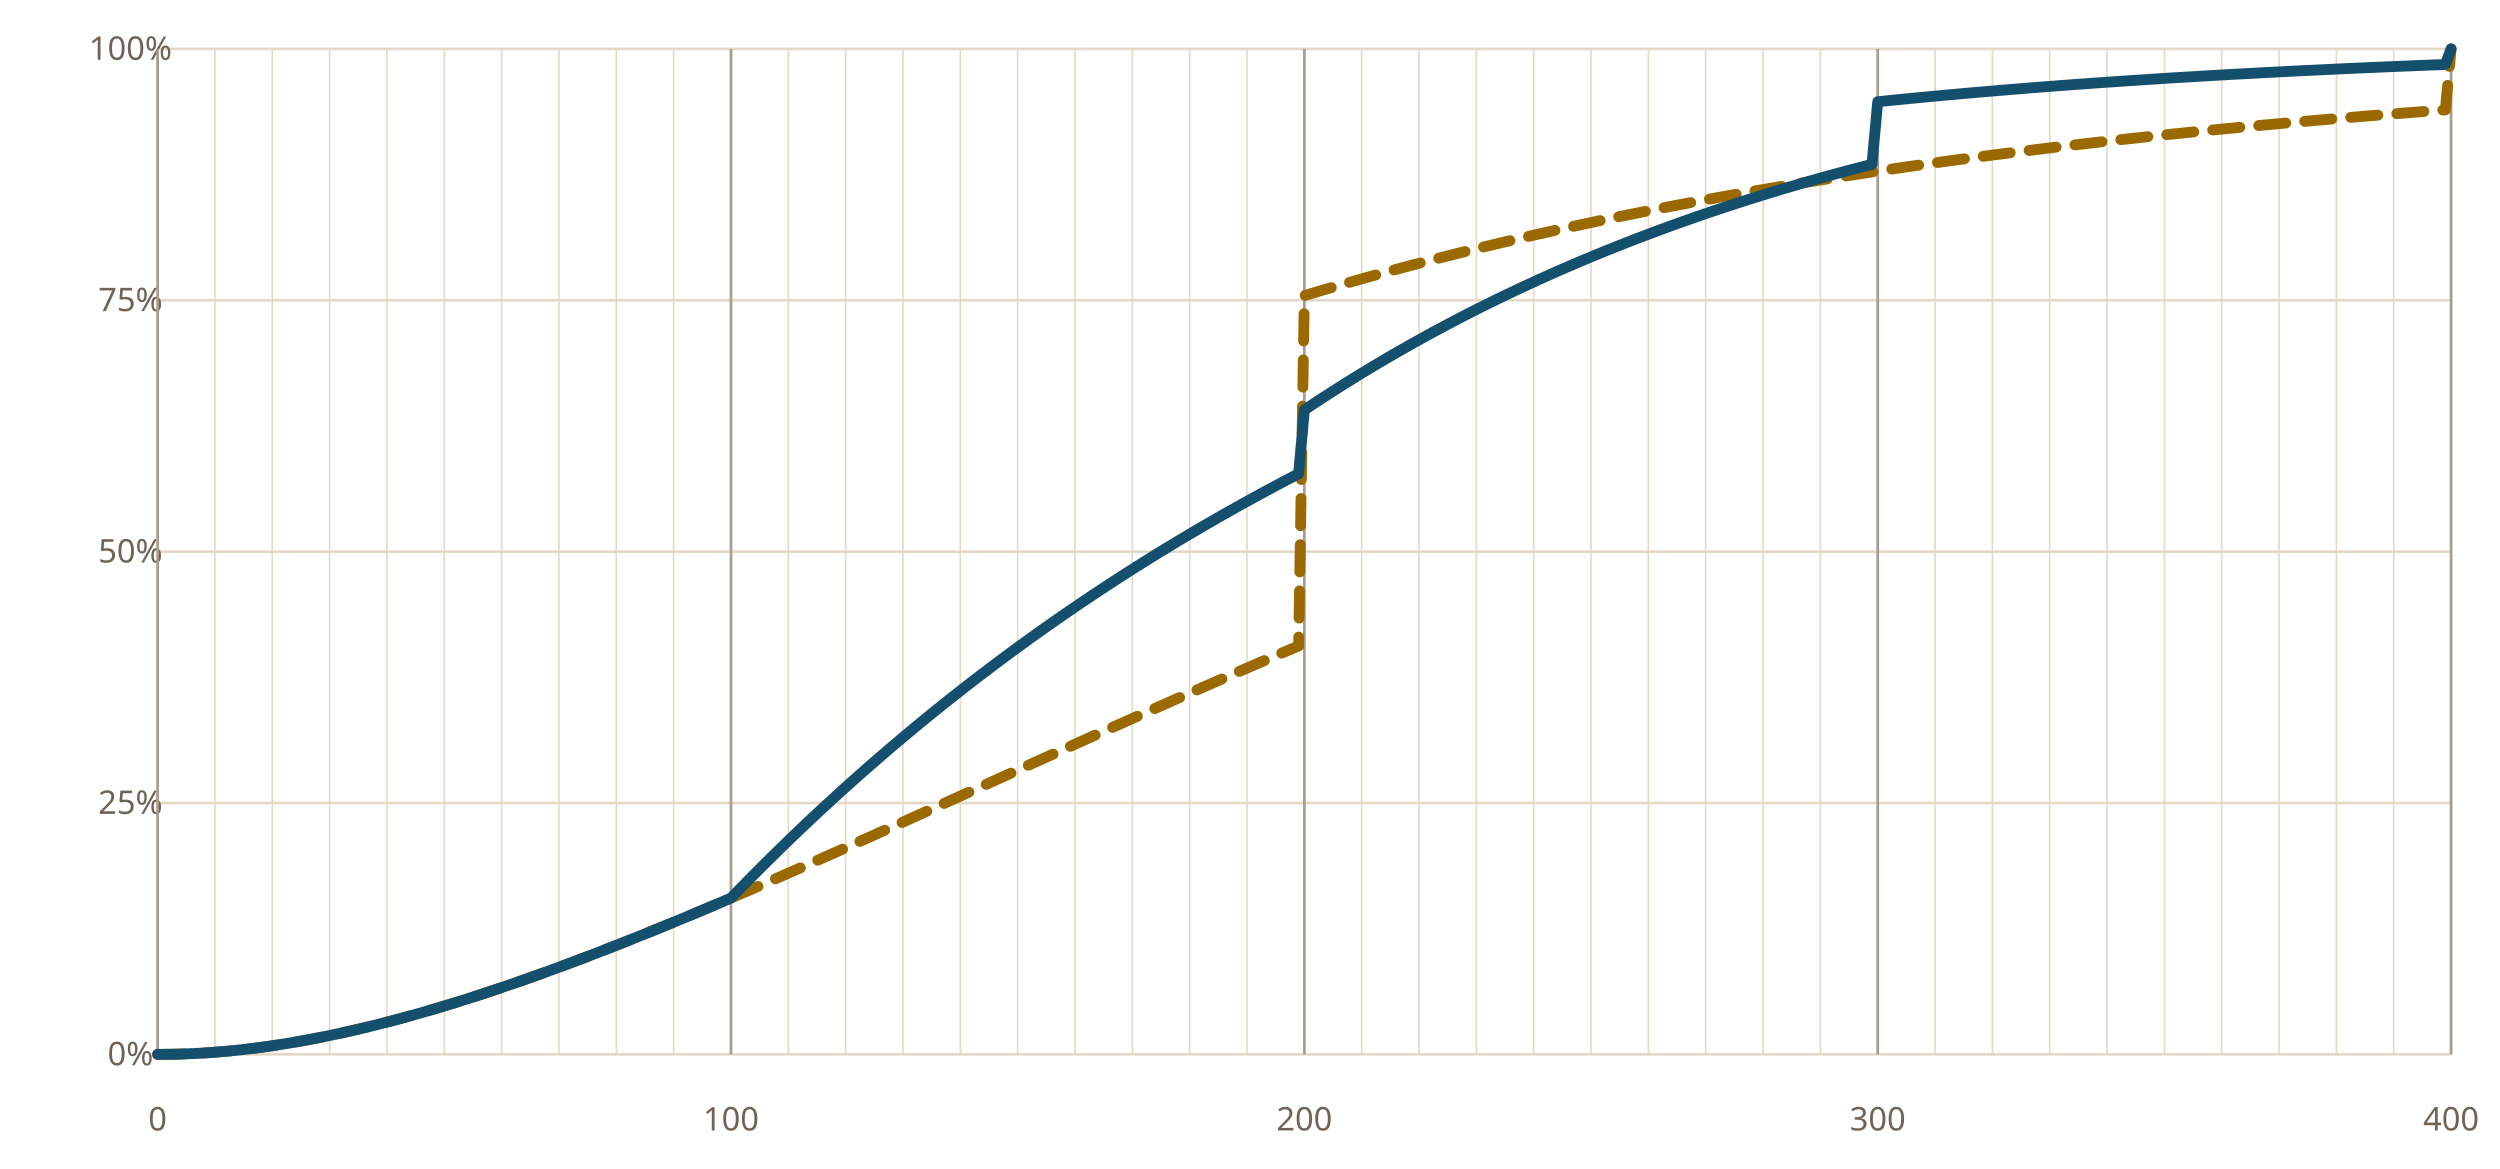
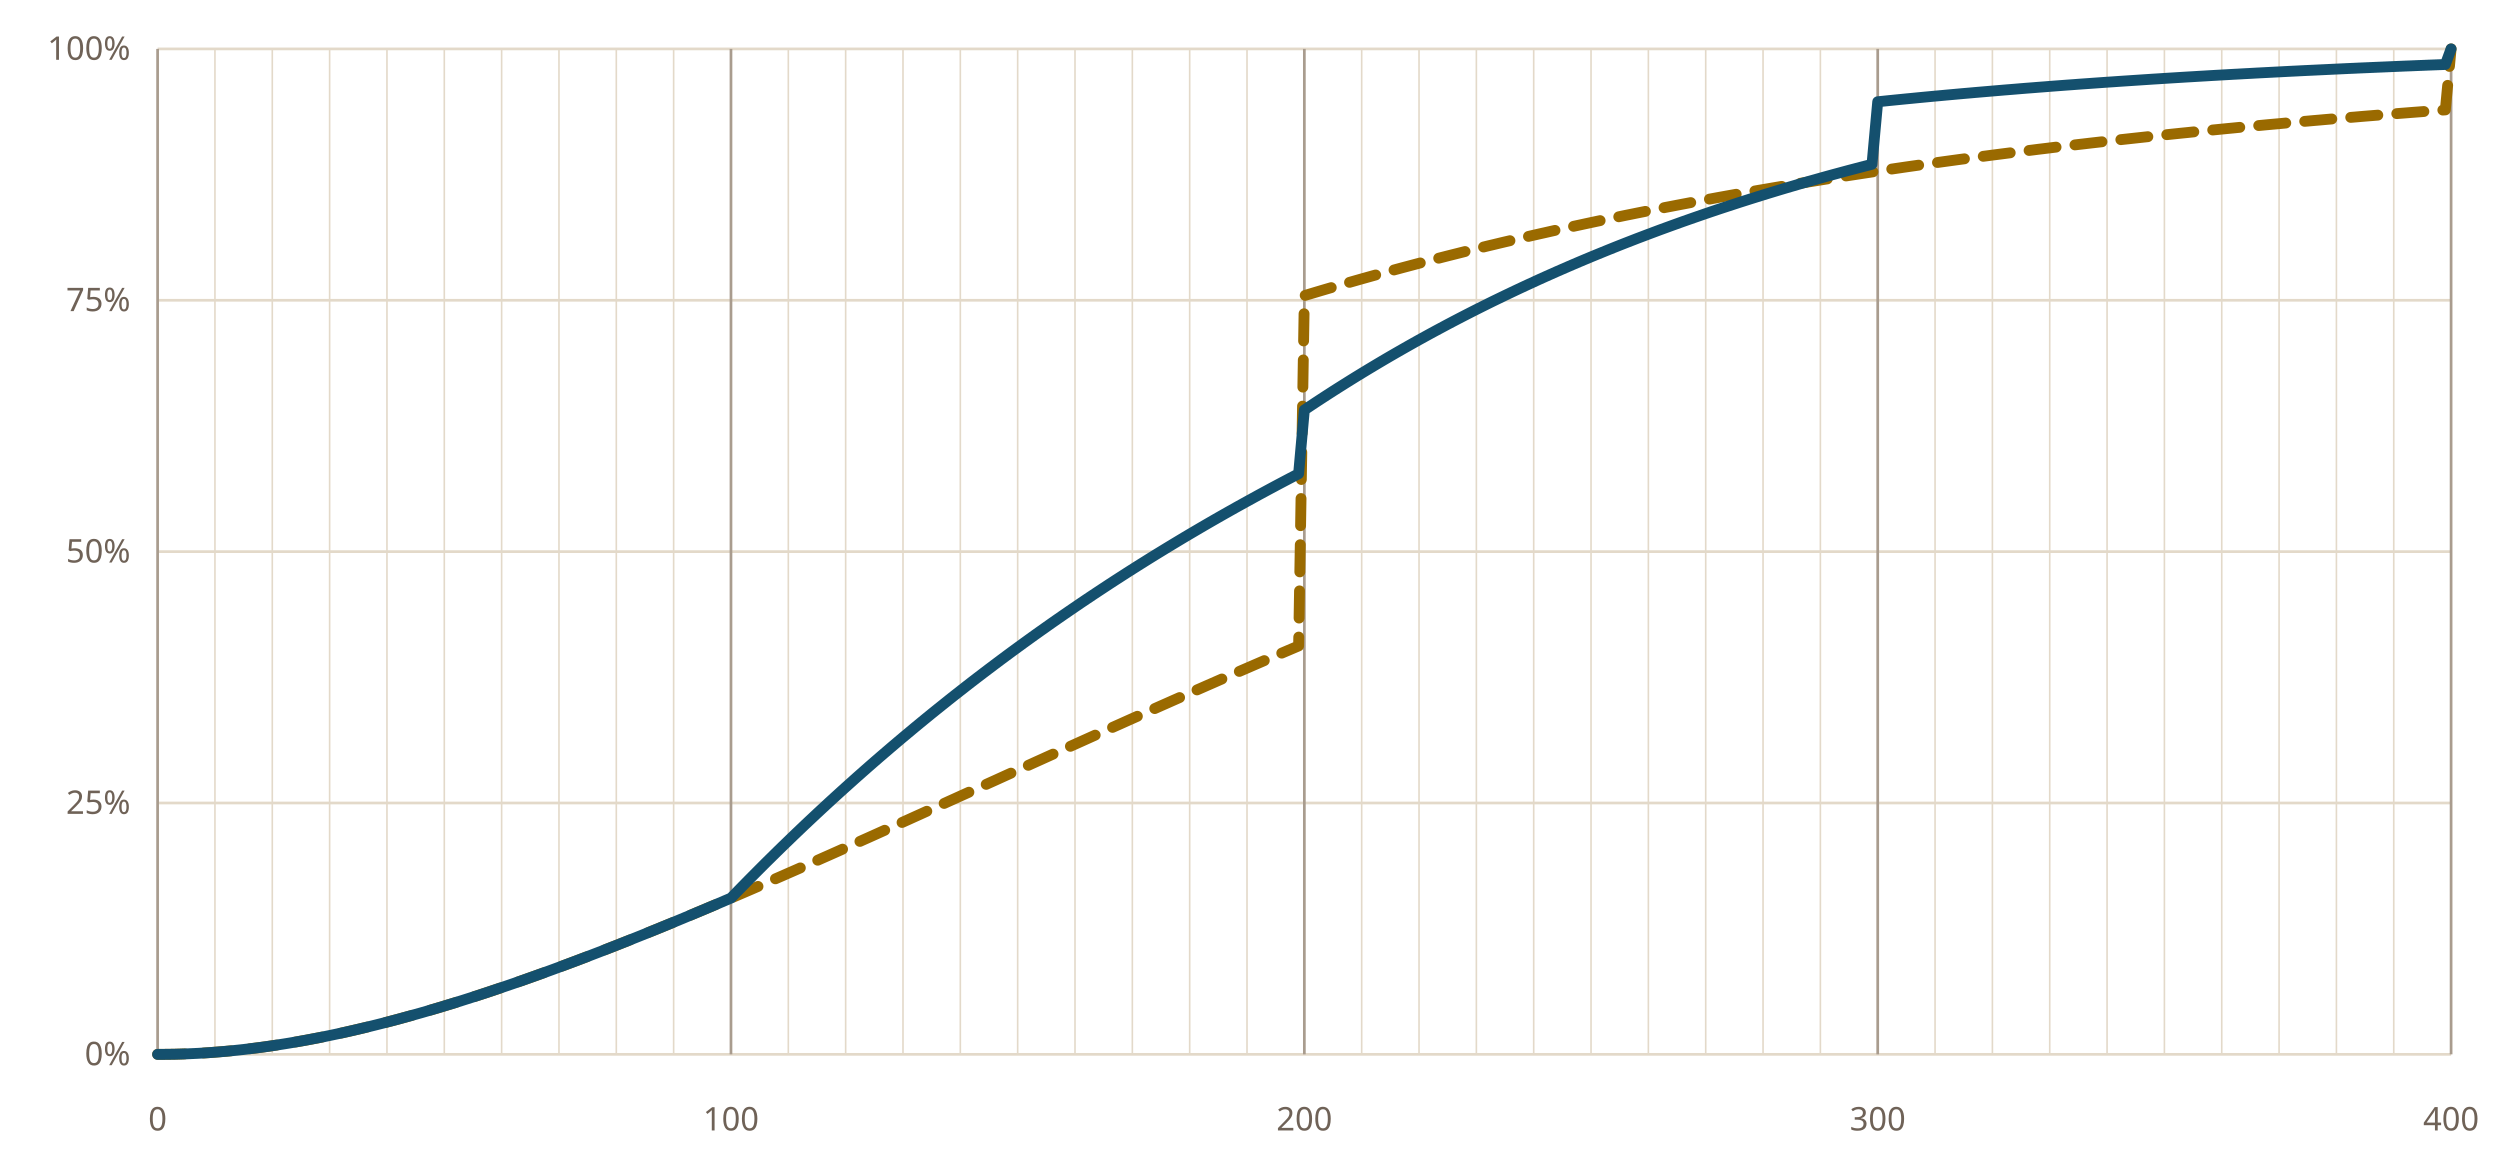
<svg xmlns="http://www.w3.org/2000/svg" viewBox="0 0 920 430" role="img" aria-labelledby="title desc">
-   <style>:root{color-scheme:light dark}.grid line{stroke:#e3d9c9}.grid .minor{stroke-width:.6}.grid .major{stroke:#a99c8e}.grid text{fill:#6f6257;font:12px system-ui,sans-serif;text-anchor:middle}.curve{fill:none;stroke-width:4;stroke-linejoin:round;stroke-linecap:round}.charge{stroke:#14506e}.point{stroke:#9a6a00;stroke-dasharray:10 7}.hit,.hover-dot{display:none}@media(prefers-color-scheme:dark){.grid line{stroke:#333}.grid .major{stroke:#666}.grid text{fill:#9a9a9a}.charge{stroke:#7fdbff}.point{stroke:#e0a800}}</style>
+   <style>:root{color-scheme:light dark}.grid line{stroke:#e3d9c9}.grid .minor{stroke-width:.6}.grid .major{stroke:#a99c8e}.grid text{fill:#6f6257;font:12px system-ui,sans-serif;text-anchor:middle}.grid .y-label{text-anchor:end}.curve{fill:none;stroke-width:4;stroke-linejoin:round;stroke-linecap:round}.charge{stroke:#14506e}.point{stroke:#9a6a00;stroke-dasharray:10 7}.hit,.hover-dot{display:none}@media(prefers-color-scheme:dark){.grid line{stroke:#333}.grid .major{stroke:#666}.grid text{fill:#9a9a9a}.charge{stroke:#7fdbff}.point{stroke:#e0a800}}</style>
  <g class="grid">
    <line class="horizontal" x1="58" y1="388" x2="902" y2="388" />
-     <text x="48" y="392">0%</text>
+     <text class="y-label" x="48" y="392">0%</text>
    <line class="horizontal" x1="58" y1="295.5" x2="902" y2="295.5" />
-     <text x="48" y="299.5">25%</text>
+     <text class="y-label" x="48" y="299.5">25%</text>
    <line class="horizontal" x1="58" y1="203" x2="902" y2="203" />
-     <text x="48" y="207">50%</text>
+     <text class="y-label" x="48" y="207">50%</text>
    <line class="horizontal" x1="58" y1="110.5" x2="902" y2="110.5" />
-     <text x="48" y="114.5">75%</text>
+     <text class="y-label" x="48" y="114.5">75%</text>
    <line class="horizontal" x1="58" y1="18" x2="902" y2="18" />
-     <text x="48" y="22">100%</text>
+     <text class="y-label" x="48" y="22">100%</text>
    <line class="major" x1="58" y1="18" x2="58" y2="388" />
-     <text x="58" y="416">0</text>
+     <text class="x-label" x="58" y="416">0</text>
    <line class="minor" x1="79.1" y1="18" x2="79.1" y2="388" />
    <line class="minor" x1="100.2" y1="18" x2="100.2" y2="388" />
    <line class="minor" x1="121.3" y1="18" x2="121.3" y2="388" />
    <line class="minor" x1="142.4" y1="18" x2="142.4" y2="388" />
    <line class="minor" x1="163.5" y1="18" x2="163.5" y2="388" />
    <line class="minor" x1="184.6" y1="18" x2="184.6" y2="388" />
    <line class="minor" x1="205.7" y1="18" x2="205.7" y2="388" />
    <line class="minor" x1="226.8" y1="18" x2="226.8" y2="388" />
    <line class="minor" x1="247.9" y1="18" x2="247.9" y2="388" />
    <line class="major" x1="269" y1="18" x2="269" y2="388" />
-     <text x="269" y="416">100</text>
+     <text class="x-label" x="269" y="416">100</text>
    <line class="minor" x1="290.1" y1="18" x2="290.1" y2="388" />
    <line class="minor" x1="311.2" y1="18" x2="311.2" y2="388" />
    <line class="minor" x1="332.3" y1="18" x2="332.3" y2="388" />
    <line class="minor" x1="353.4" y1="18" x2="353.4" y2="388" />
    <line class="minor" x1="374.5" y1="18" x2="374.5" y2="388" />
    <line class="minor" x1="395.6" y1="18" x2="395.6" y2="388" />
    <line class="minor" x1="416.7" y1="18" x2="416.7" y2="388" />
    <line class="minor" x1="437.8" y1="18" x2="437.8" y2="388" />
    <line class="minor" x1="458.9" y1="18" x2="458.9" y2="388" />
    <line class="major" x1="480" y1="18" x2="480" y2="388" />
-     <text x="480" y="416">200</text>
+     <text class="x-label" x="480" y="416">200</text>
    <line class="minor" x1="501.1" y1="18" x2="501.1" y2="388" />
    <line class="minor" x1="522.2" y1="18" x2="522.2" y2="388" />
    <line class="minor" x1="543.3" y1="18" x2="543.3" y2="388" />
    <line class="minor" x1="564.4" y1="18" x2="564.4" y2="388" />
    <line class="minor" x1="585.5" y1="18" x2="585.5" y2="388" />
    <line class="minor" x1="606.6" y1="18" x2="606.6" y2="388" />
    <line class="minor" x1="627.7" y1="18" x2="627.7" y2="388" />
    <line class="minor" x1="648.8" y1="18" x2="648.8" y2="388" />
    <line class="minor" x1="669.9" y1="18" x2="669.9" y2="388" />
    <line class="major" x1="691" y1="18" x2="691" y2="388" />
-     <text x="691" y="416">300</text>
+     <text class="x-label" x="691" y="416">300</text>
    <line class="minor" x1="712.1" y1="18" x2="712.1" y2="388" />
    <line class="minor" x1="733.2" y1="18" x2="733.2" y2="388" />
    <line class="minor" x1="754.3" y1="18" x2="754.3" y2="388" />
    <line class="minor" x1="775.4" y1="18" x2="775.4" y2="388" />
    <line class="minor" x1="796.5" y1="18" x2="796.5" y2="388" />
    <line class="minor" x1="817.6" y1="18" x2="817.6" y2="388" />
    <line class="minor" x1="838.7" y1="18" x2="838.7" y2="388" />
    <line class="minor" x1="859.8" y1="18" x2="859.8" y2="388" />
    <line class="minor" x1="880.9" y1="18" x2="880.9" y2="388" />
    <line class="major" x1="902" y1="18" x2="902" y2="388" />
-     <text x="902" y="416">400</text>
+     <text class="x-label" x="902" y="416">400</text>
  </g>
  <path class="curve point" d="M58.00,388.00 L60.11,388.00 L62.22,387.98 L64.33,387.95 L66.44,387.89 L68.55,387.82 L70.66,387.73 L72.77,387.63 L74.88,387.51 L76.99,387.37 L79.10,387.21 L81.21,387.04 L83.32,386.86 L85.43,386.66 L87.54,386.44 L89.65,386.21 L91.76,385.96 L93.87,385.70 L95.98,385.43 L98.09,385.14 L100.20,384.83 L102.31,384.51 L104.42,384.18 L106.53,383.84 L108.64,383.48 L110.75,383.11 L112.86,382.73 L114.97,382.33 L117.08,381.93 L119.19,381.51 L121.30,381.07 L123.41,380.63 L125.52,380.18 L127.63,379.71 L129.74,379.23 L131.85,378.74 L133.96,378.24 L136.07,377.73 L138.18,377.21 L140.29,376.68 L142.40,376.14 L144.51,375.59 L146.62,375.03 L148.73,374.45 L150.84,373.87 L152.95,373.28 L155.06,372.69 L157.17,372.08 L159.28,371.46 L161.39,370.84 L163.50,370.20 L165.61,369.56 L167.72,368.91 L169.83,368.25 L171.94,367.58 L174.05,366.91 L176.16,366.23 L178.27,365.54 L180.38,364.84 L182.49,364.13 L184.60,363.42 L186.71,362.70 L188.82,361.98 L190.93,361.25 L193.04,360.51 L195.15,359.76 L197.26,359.01 L199.37,358.25 L201.48,357.49 L203.59,356.72 L205.70,355.94 L207.81,355.16 L209.92,354.37 L212.03,353.58 L214.14,352.78 L216.25,351.98 L218.36,351.17 L220.47,350.36 L222.58,349.54 L224.69,348.71 L226.80,347.89 L228.91,347.05 L231.02,346.22 L233.13,345.37 L235.24,344.53 L237.35,343.68 L239.46,342.82 L241.57,341.97 L243.68,341.10 L245.79,340.24 L247.90,339.37 L250.01,338.50 L252.12,337.62 L254.23,336.74 L256.34,335.85 L258.45,334.97 L260.56,334.08 L262.67,333.19 L264.78,332.29 L266.89,331.39 L269.00,330.49 L271.11,329.58 L273.22,328.68 L275.33,327.77 L277.44,326.86 L279.55,325.94 L281.66,325.02 L283.77,324.10 L285.88,323.18 L287.99,322.26 L290.10,321.33 L292.21,320.41 L294.32,319.48 L296.43,318.55 L298.54,317.61 L300.65,316.68 L302.76,315.74 L304.87,314.81 L306.98,313.87 L309.09,312.93 L311.20,311.98 L313.31,311.04 L315.42,310.10 L317.53,309.15 L319.64,308.21 L321.75,307.26 L323.86,306.31 L325.97,305.36 L328.08,304.41 L330.19,303.46 L332.30,302.51 L334.41,301.56 L336.52,300.60 L338.63,299.65 L340.74,298.69 L342.85,297.74 L344.96,296.79 L347.07,295.83 L349.18,294.87 L351.29,293.92 L353.40,292.96 L355.51,292.01 L357.62,291.05 L359.73,290.09 L361.84,289.14 L363.95,288.18 L366.06,287.23 L368.17,286.27 L370.28,285.31 L372.39,284.36 L374.50,283.40 L376.61,282.45 L378.72,281.50 L380.83,280.54 L382.94,279.59 L385.05,278.63 L387.16,277.68 L389.27,276.73 L391.38,275.78 L393.49,274.83 L395.60,273.88 L397.71,272.93 L399.82,271.98 L401.93,271.03 L404.04,270.08 L406.15,269.14 L408.26,268.19 L410.37,267.25 L412.48,266.31 L414.59,265.36 L416.70,264.42 L418.81,263.48 L420.92,262.54 L423.03,261.60 L425.14,260.67 L427.25,259.73 L429.36,258.80 L431.47,257.86 L433.58,256.93 L435.69,256.00 L437.80,255.07 L439.91,254.14 L442.02,253.22 L444.13,252.29 L446.24,251.37 L448.35,250.44 L450.46,249.52 L452.57,248.60 L454.68,247.69 L456.79,246.77 L458.90,245.86 L461.01,244.94 L463.12,244.03 L465.23,243.12 L467.34,242.21 L469.45,241.31 L471.56,240.40 L473.67,239.50 L475.78,238.60 L477.89,237.70 L480.00,108.79 L482.11,108.16 L484.22,107.53 L486.33,106.90 L488.44,106.28 L490.55,105.66 L492.66,105.05 L494.77,104.44 L496.88,103.83 L498.99,103.23 L501.10,102.63 L503.21,102.04 L505.32,101.45 L507.43,100.87 L509.54,100.29 L511.65,99.71 L513.76,99.14 L515.87,98.57 L517.98,98.01 L520.09,97.45 L522.20,96.89 L524.31,96.34 L526.42,95.79 L528.53,95.25 L530.64,94.71 L532.75,94.17 L534.86,93.64 L536.97,93.11 L539.08,92.58 L541.19,92.06 L543.30,91.54 L545.41,91.03 L547.52,90.51 L549.63,90.01 L551.74,89.50 L553.85,89.00 L555.96,88.51 L558.07,88.01 L560.18,87.52 L562.29,87.04 L564.40,86.55 L566.51,86.07 L568.62,85.60 L570.73,85.12 L572.84,84.65 L574.95,84.19 L577.06,83.72 L579.17,83.26 L581.28,82.81 L583.39,82.35 L585.50,81.90 L587.61,81.45 L589.72,81.01 L591.83,80.57 L593.94,80.13 L596.05,79.70 L598.16,79.26 L600.27,78.84 L602.38,78.41 L604.49,77.99 L606.60,77.57 L608.71,77.15 L610.82,76.74 L612.93,76.32 L615.04,75.92 L617.15,75.51 L619.26,75.11 L621.37,74.71 L623.48,74.31 L625.59,73.92 L627.70,73.53 L629.81,73.14 L631.92,72.75 L634.03,72.37 L636.14,71.99 L638.25,71.61 L640.36,71.23 L642.47,70.86 L644.58,70.49 L646.69,70.12 L648.80,69.76 L650.91,69.40 L653.02,69.04 L655.13,68.68 L657.24,68.33 L659.35,67.97 L661.46,67.62 L663.57,67.28 L665.68,66.93 L667.79,66.59 L669.90,66.25 L672.01,65.91 L674.12,65.58 L676.23,65.24 L678.34,64.91 L680.45,64.58 L682.56,64.26 L684.67,63.93 L686.78,63.61 L688.89,63.29 L691.00,62.98 L693.11,62.66 L695.22,62.35 L697.33,62.04 L699.44,61.73 L701.55,61.42 L703.66,61.12 L705.77,60.82 L707.88,60.52 L709.99,60.22 L712.10,59.92 L714.21,59.63 L716.32,59.34 L718.43,59.05 L720.54,58.76 L722.65,58.48 L724.76,58.19 L726.87,57.91 L728.98,57.63 L731.09,57.36 L733.20,57.08 L735.31,56.81 L737.42,56.54 L739.53,56.27 L741.64,56.00 L743.75,55.73 L745.86,55.47 L747.97,55.21 L750.08,54.94 L752.19,54.69 L754.30,54.43 L756.41,54.17 L758.52,53.92 L760.63,53.67 L762.74,53.42 L764.85,53.17 L766.96,52.93 L769.07,52.68 L771.18,52.44 L773.29,52.20 L775.40,51.96 L777.51,51.72 L779.62,51.48 L781.73,51.25 L783.84,51.02 L785.95,50.79 L788.06,50.56 L790.17,50.33 L792.28,50.10 L794.39,49.88 L796.50,49.65 L798.61,49.43 L800.72,49.21 L802.83,48.99 L804.94,48.78 L807.05,48.56 L809.16,48.35 L811.27,48.14 L813.38,47.92 L815.49,47.72 L817.60,47.51 L819.71,47.30 L821.82,47.10 L823.93,46.89 L826.04,46.69 L828.15,46.49 L830.26,46.29 L832.37,46.09 L834.48,45.89 L836.59,45.70 L838.70,45.51 L840.81,45.31 L842.92,45.12 L845.03,44.93 L847.14,44.74 L849.25,44.56 L851.36,44.37 L853.47,44.19 L855.58,44.00 L857.69,43.82 L859.80,43.64 L861.91,43.46 L864.02,43.28 L866.13,43.11 L868.24,42.93 L870.35,42.75 L872.46,42.58 L874.57,42.41 L876.68,42.24 L878.79,42.07 L880.90,41.90 L883.01,41.73 L885.12,41.57 L887.23,41.40 L889.34,41.24 L891.45,41.08 L893.56,40.91 L895.67,40.75 L897.78,40.59 L899.89,40.44 L902.00,18.00" />
  <path class="curve charge" d="M58.00,388.00 L60.11,388.00 L62.22,387.98 L64.33,387.95 L66.44,387.89 L68.55,387.82 L70.66,387.73 L72.77,387.63 L74.88,387.51 L76.99,387.37 L79.10,387.21 L81.21,387.04 L83.32,386.86 L85.43,386.66 L87.54,386.44 L89.65,386.21 L91.76,385.96 L93.87,385.70 L95.98,385.43 L98.09,385.14 L100.20,384.83 L102.31,384.51 L104.42,384.18 L106.53,383.84 L108.64,383.48 L110.75,383.11 L112.86,382.73 L114.97,382.33 L117.08,381.93 L119.19,381.51 L121.30,381.07 L123.41,380.63 L125.52,380.18 L127.63,379.71 L129.74,379.23 L131.85,378.74 L133.96,378.24 L136.07,377.73 L138.18,377.21 L140.29,376.68 L142.40,376.14 L144.51,375.59 L146.62,375.03 L148.73,374.45 L150.84,373.87 L152.95,373.28 L155.06,372.69 L157.17,372.08 L159.28,371.46 L161.39,370.84 L163.50,370.20 L165.61,369.56 L167.72,368.91 L169.83,368.25 L171.94,367.58 L174.05,366.91 L176.16,366.23 L178.27,365.54 L180.38,364.84 L182.49,364.13 L184.60,363.42 L186.71,362.70 L188.82,361.98 L190.93,361.25 L193.04,360.51 L195.15,359.76 L197.26,359.01 L199.37,358.25 L201.48,357.49 L203.59,356.72 L205.70,355.94 L207.81,355.16 L209.92,354.37 L212.03,353.58 L214.14,352.78 L216.25,351.98 L218.36,351.17 L220.47,350.36 L222.58,349.54 L224.69,348.71 L226.80,347.89 L228.91,347.05 L231.02,346.22 L233.13,345.37 L235.24,344.53 L237.35,343.68 L239.46,342.82 L241.57,341.97 L243.68,341.10 L245.79,340.24 L247.90,339.37 L250.01,338.50 L252.12,337.62 L254.23,336.74 L256.34,335.85 L258.45,334.97 L260.56,334.08 L262.67,333.19 L264.78,332.29 L266.89,331.39 L269.00,330.49 L271.11,328.31 L273.22,326.15 L275.33,324.00 L277.44,321.87 L279.55,319.75 L281.66,317.64 L283.77,315.56 L285.88,313.48 L287.99,311.42 L290.10,309.38 L292.21,307.34 L294.32,305.33 L296.43,303.32 L298.54,301.34 L300.65,299.36 L302.76,297.40 L304.87,295.45 L306.98,293.52 L309.09,291.60 L311.20,289.69 L313.31,287.80 L315.42,285.91 L317.53,284.05 L319.64,282.19 L321.75,280.35 L323.86,278.52 L325.97,276.71 L328.08,274.90 L330.19,273.11 L332.30,271.33 L334.41,269.57 L336.52,267.81 L338.63,266.07 L340.74,264.34 L342.85,262.62 L344.96,260.92 L347.07,259.23 L349.18,257.54 L351.29,255.87 L353.40,254.22 L355.51,252.57 L357.62,250.93 L359.73,249.31 L361.84,247.70 L363.95,246.10 L366.06,244.51 L368.17,242.93 L370.28,241.36 L372.39,239.80 L374.50,238.26 L376.61,236.72 L378.72,235.20 L380.83,233.68 L382.94,232.18 L385.05,230.69 L387.16,229.20 L389.27,227.73 L391.38,226.27 L393.49,224.82 L395.60,223.38 L397.71,221.94 L399.82,220.52 L401.93,219.11 L404.04,217.71 L406.15,216.32 L408.26,214.93 L410.37,213.56 L412.48,212.20 L414.59,210.84 L416.70,209.50 L418.81,208.16 L420.92,206.84 L423.03,205.52 L425.14,204.21 L427.25,202.92 L429.36,201.63 L431.47,200.35 L433.58,199.08 L435.69,197.81 L437.80,196.56 L439.91,195.32 L442.02,194.08 L444.13,192.85 L446.24,191.63 L448.35,190.42 L450.46,189.22 L452.57,188.03 L454.68,186.84 L456.79,185.67 L458.90,184.50 L461.01,183.34 L463.12,182.18 L465.23,181.04 L467.34,179.90 L469.45,178.77 L471.56,177.65 L473.67,176.54 L475.78,175.43 L477.89,174.34 L480.00,150.87 L482.11,149.46 L484.22,148.06 L486.33,146.68 L488.44,145.31 L490.55,143.95 L492.66,142.61 L494.77,141.28 L496.88,139.96 L498.99,138.65 L501.10,137.36 L503.21,136.08 L505.32,134.81 L507.43,133.55 L509.54,132.30 L511.65,131.07 L513.76,129.85 L515.87,128.64 L517.98,127.44 L520.09,126.25 L522.20,125.07 L524.31,123.91 L526.42,122.75 L528.53,121.61 L530.64,120.48 L532.75,119.35 L534.86,118.24 L536.97,117.14 L539.08,116.05 L541.19,114.97 L543.30,113.90 L545.41,112.84 L547.52,111.79 L549.63,110.75 L551.74,109.73 L553.85,108.71 L555.96,107.70 L558.07,106.70 L560.18,105.71 L562.29,104.73 L564.40,103.76 L566.51,102.79 L568.62,101.84 L570.73,100.90 L572.84,99.96 L574.95,99.04 L577.06,98.12 L579.17,97.21 L581.28,96.31 L583.39,95.42 L585.50,94.54 L587.61,93.67 L589.72,92.81 L591.83,91.95 L593.94,91.10 L596.05,90.26 L598.16,89.43 L600.27,88.61 L602.38,87.79 L604.49,86.99 L606.60,86.19 L608.71,85.40 L610.82,84.61 L612.93,83.84 L615.04,83.07 L617.15,82.31 L619.26,81.55 L621.37,80.81 L623.48,80.07 L625.59,79.34 L627.70,78.61 L629.81,77.89 L631.92,77.18 L634.03,76.48 L636.14,75.79 L638.25,75.10 L640.36,74.41 L642.47,73.74 L644.58,73.07 L646.69,72.41 L648.80,71.75 L650.91,71.10 L653.02,70.46 L655.13,69.82 L657.24,69.19 L659.35,68.57 L661.46,67.95 L663.57,67.34 L665.68,66.73 L667.79,66.14 L669.90,65.54 L672.01,64.95 L674.12,64.37 L676.23,63.80 L678.34,63.23 L680.45,62.66 L682.56,62.11 L684.67,61.55 L686.78,61.01 L688.89,60.46 L691.00,37.44 L693.11,37.23 L695.22,37.01 L697.33,36.80 L699.44,36.59 L701.55,36.38 L703.66,36.18 L705.77,35.97 L707.88,35.77 L709.99,35.57 L712.10,35.37 L714.21,35.18 L716.32,34.98 L718.43,34.79 L720.54,34.60 L722.65,34.41 L724.76,34.23 L726.87,34.04 L728.98,33.86 L731.09,33.68 L733.20,33.50 L735.31,33.32 L737.42,33.14 L739.53,32.97 L741.64,32.80 L743.75,32.62 L745.86,32.45 L747.97,32.29 L750.08,32.12 L752.19,31.96 L754.30,31.79 L756.41,31.63 L758.52,31.47 L760.63,31.31 L762.74,31.16 L764.85,31.00 L766.96,30.85 L769.07,30.70 L771.18,30.55 L773.29,30.40 L775.40,30.25 L777.51,30.11 L779.62,29.96 L781.73,29.82 L783.84,29.68 L785.95,29.54 L788.06,29.40 L790.17,29.26 L792.28,29.12 L794.39,28.99 L796.50,28.85 L798.61,28.72 L800.72,28.59 L802.83,28.46 L804.94,28.33 L807.05,28.21 L809.16,28.08 L811.27,27.96 L813.38,27.83 L815.49,27.71 L817.60,27.59 L819.71,27.47 L821.82,27.35 L823.93,27.24 L826.04,27.12 L828.15,27.01 L830.26,26.89 L832.37,26.78 L834.48,26.67 L836.59,26.56 L838.70,26.45 L840.81,26.34 L842.92,26.23 L845.03,26.13 L847.14,26.02 L849.25,25.92 L851.36,25.82 L853.47,25.72 L855.58,25.62 L857.69,25.52 L859.80,25.42 L861.91,25.32 L864.02,25.22 L866.13,25.13 L868.24,25.03 L870.35,24.94 L872.46,24.85 L874.57,24.76 L876.68,24.67 L878.79,24.58 L880.90,24.49 L883.01,24.40 L885.12,24.31 L887.23,24.23 L889.34,24.14 L891.45,24.06 L893.56,23.97 L895.67,23.89 L897.78,23.81 L899.89,23.73 L902.00,18.00" />
  <rect class="hit" x="58" y="18" width="844" height="370" />
  <circle class="hover-dot point" r="5" />
  <circle class="hover-dot charge" r="5" />
</svg>
